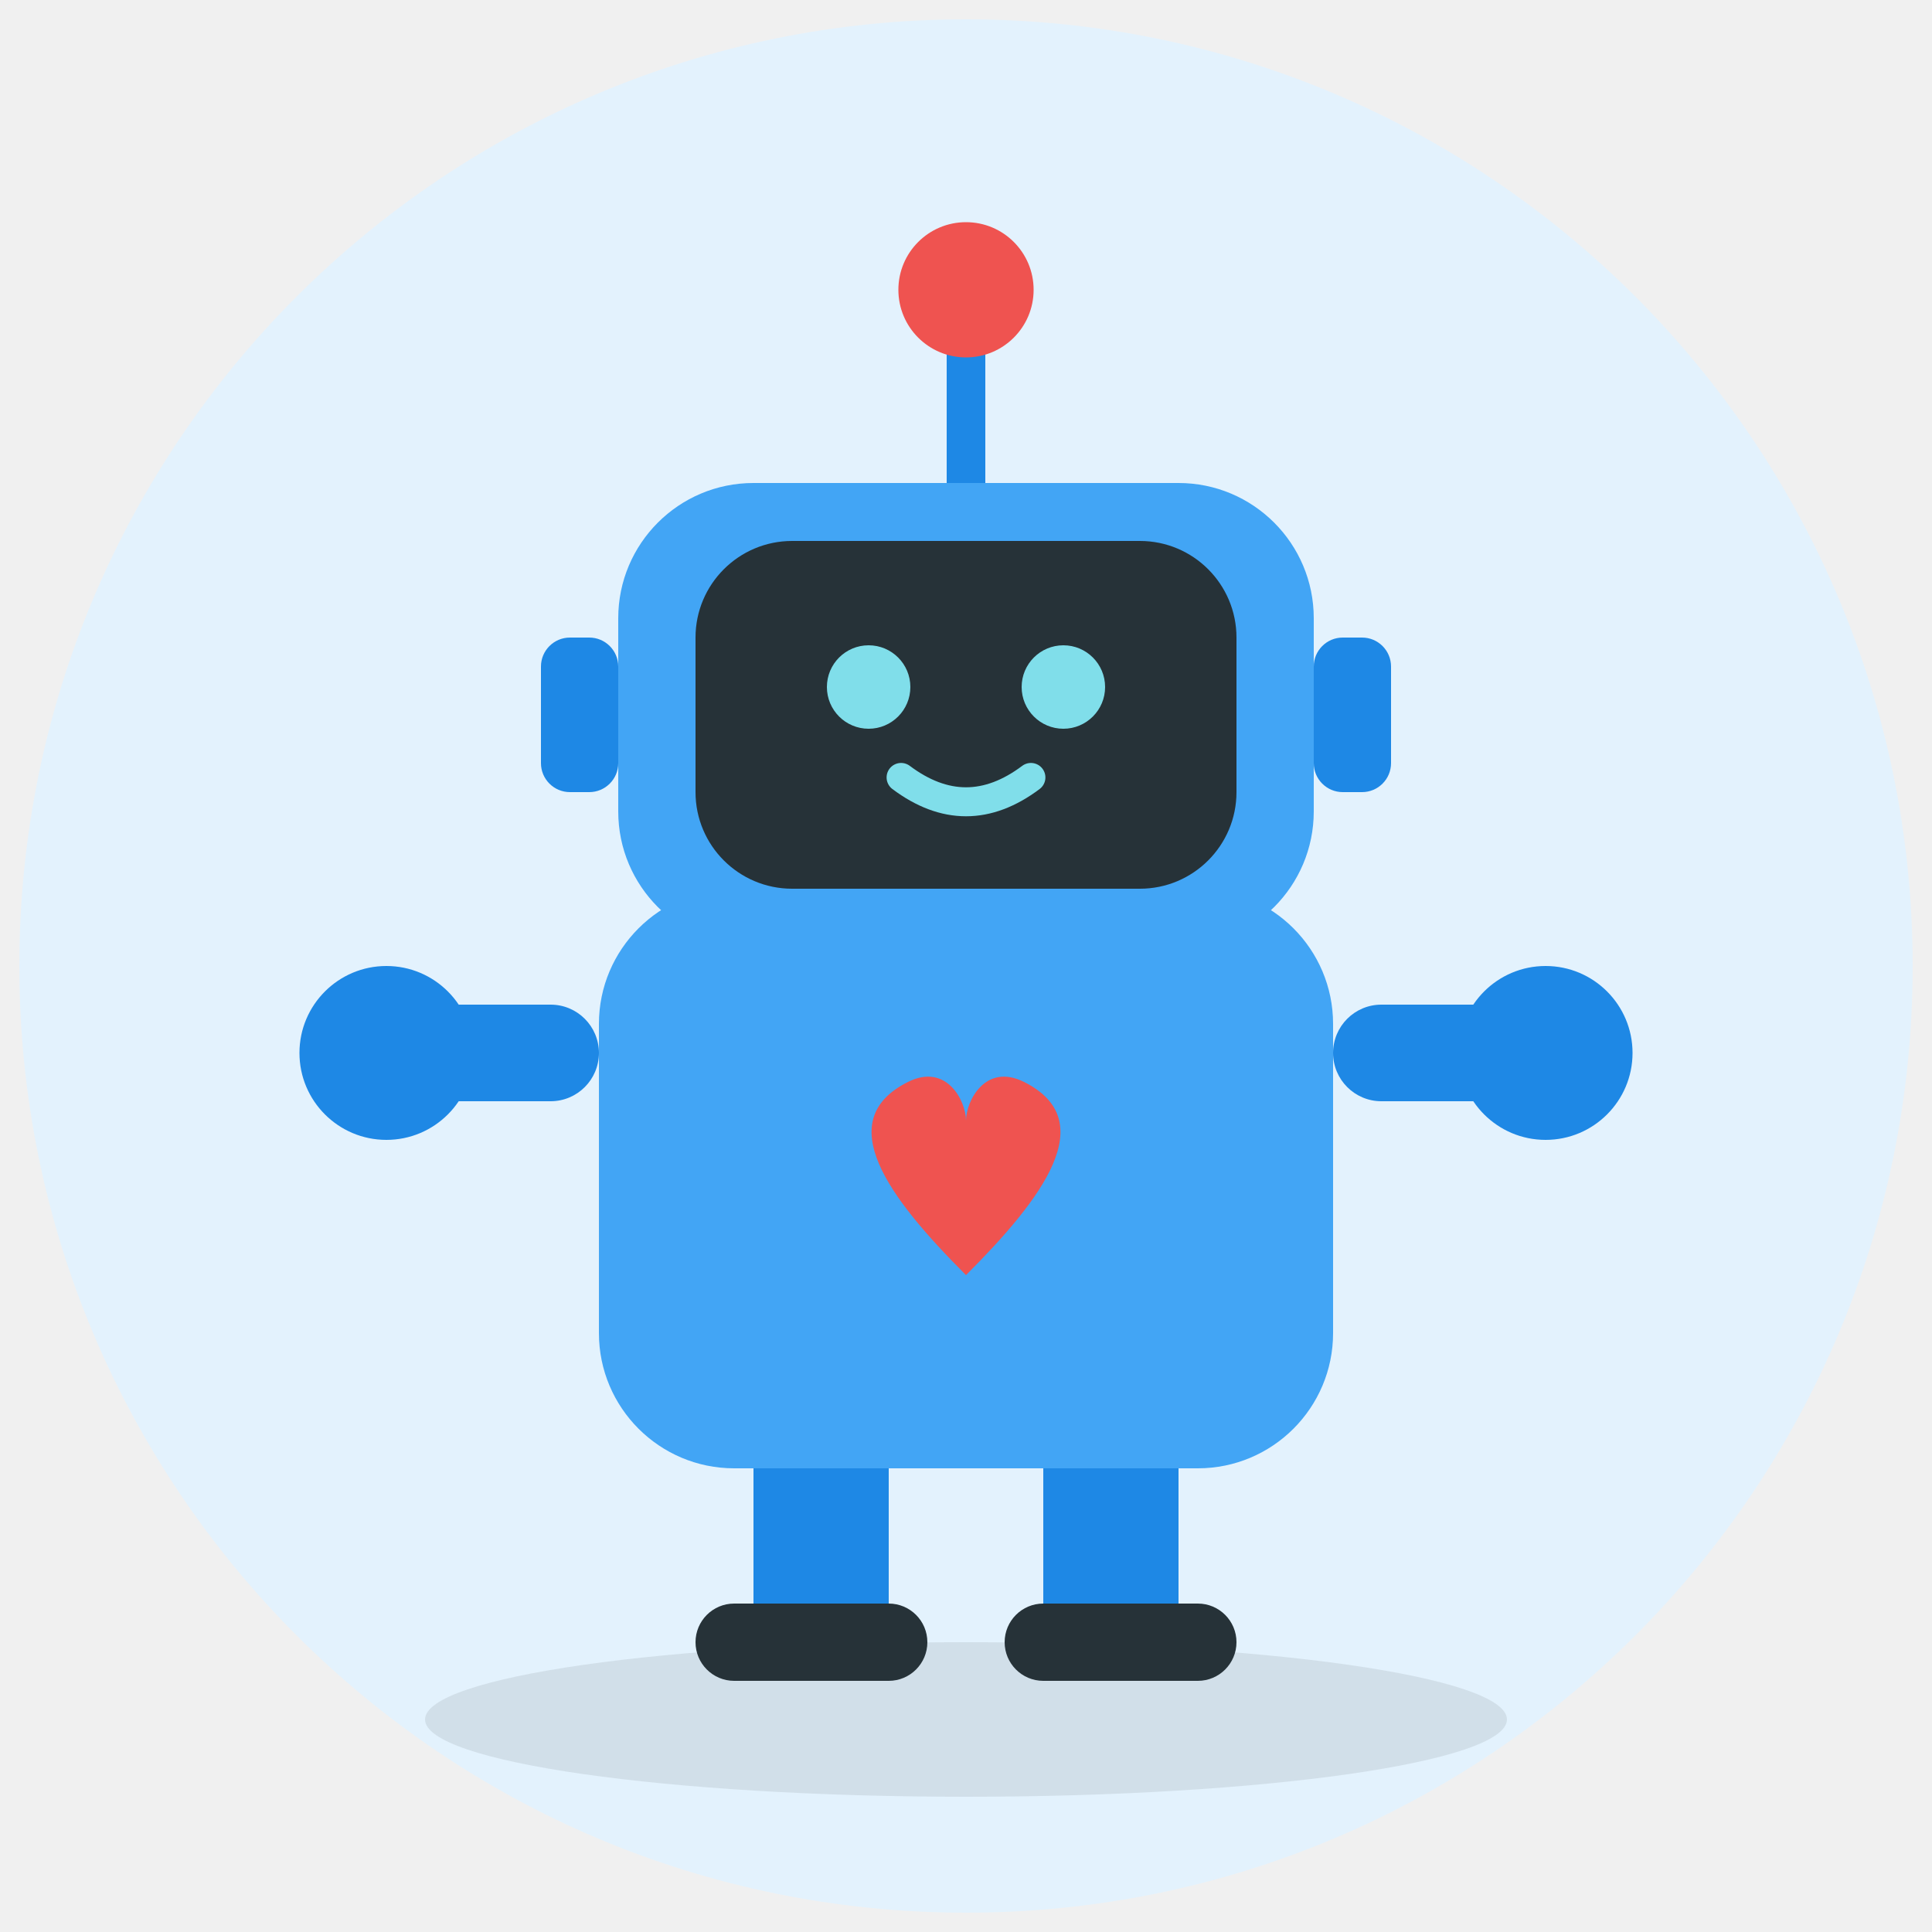
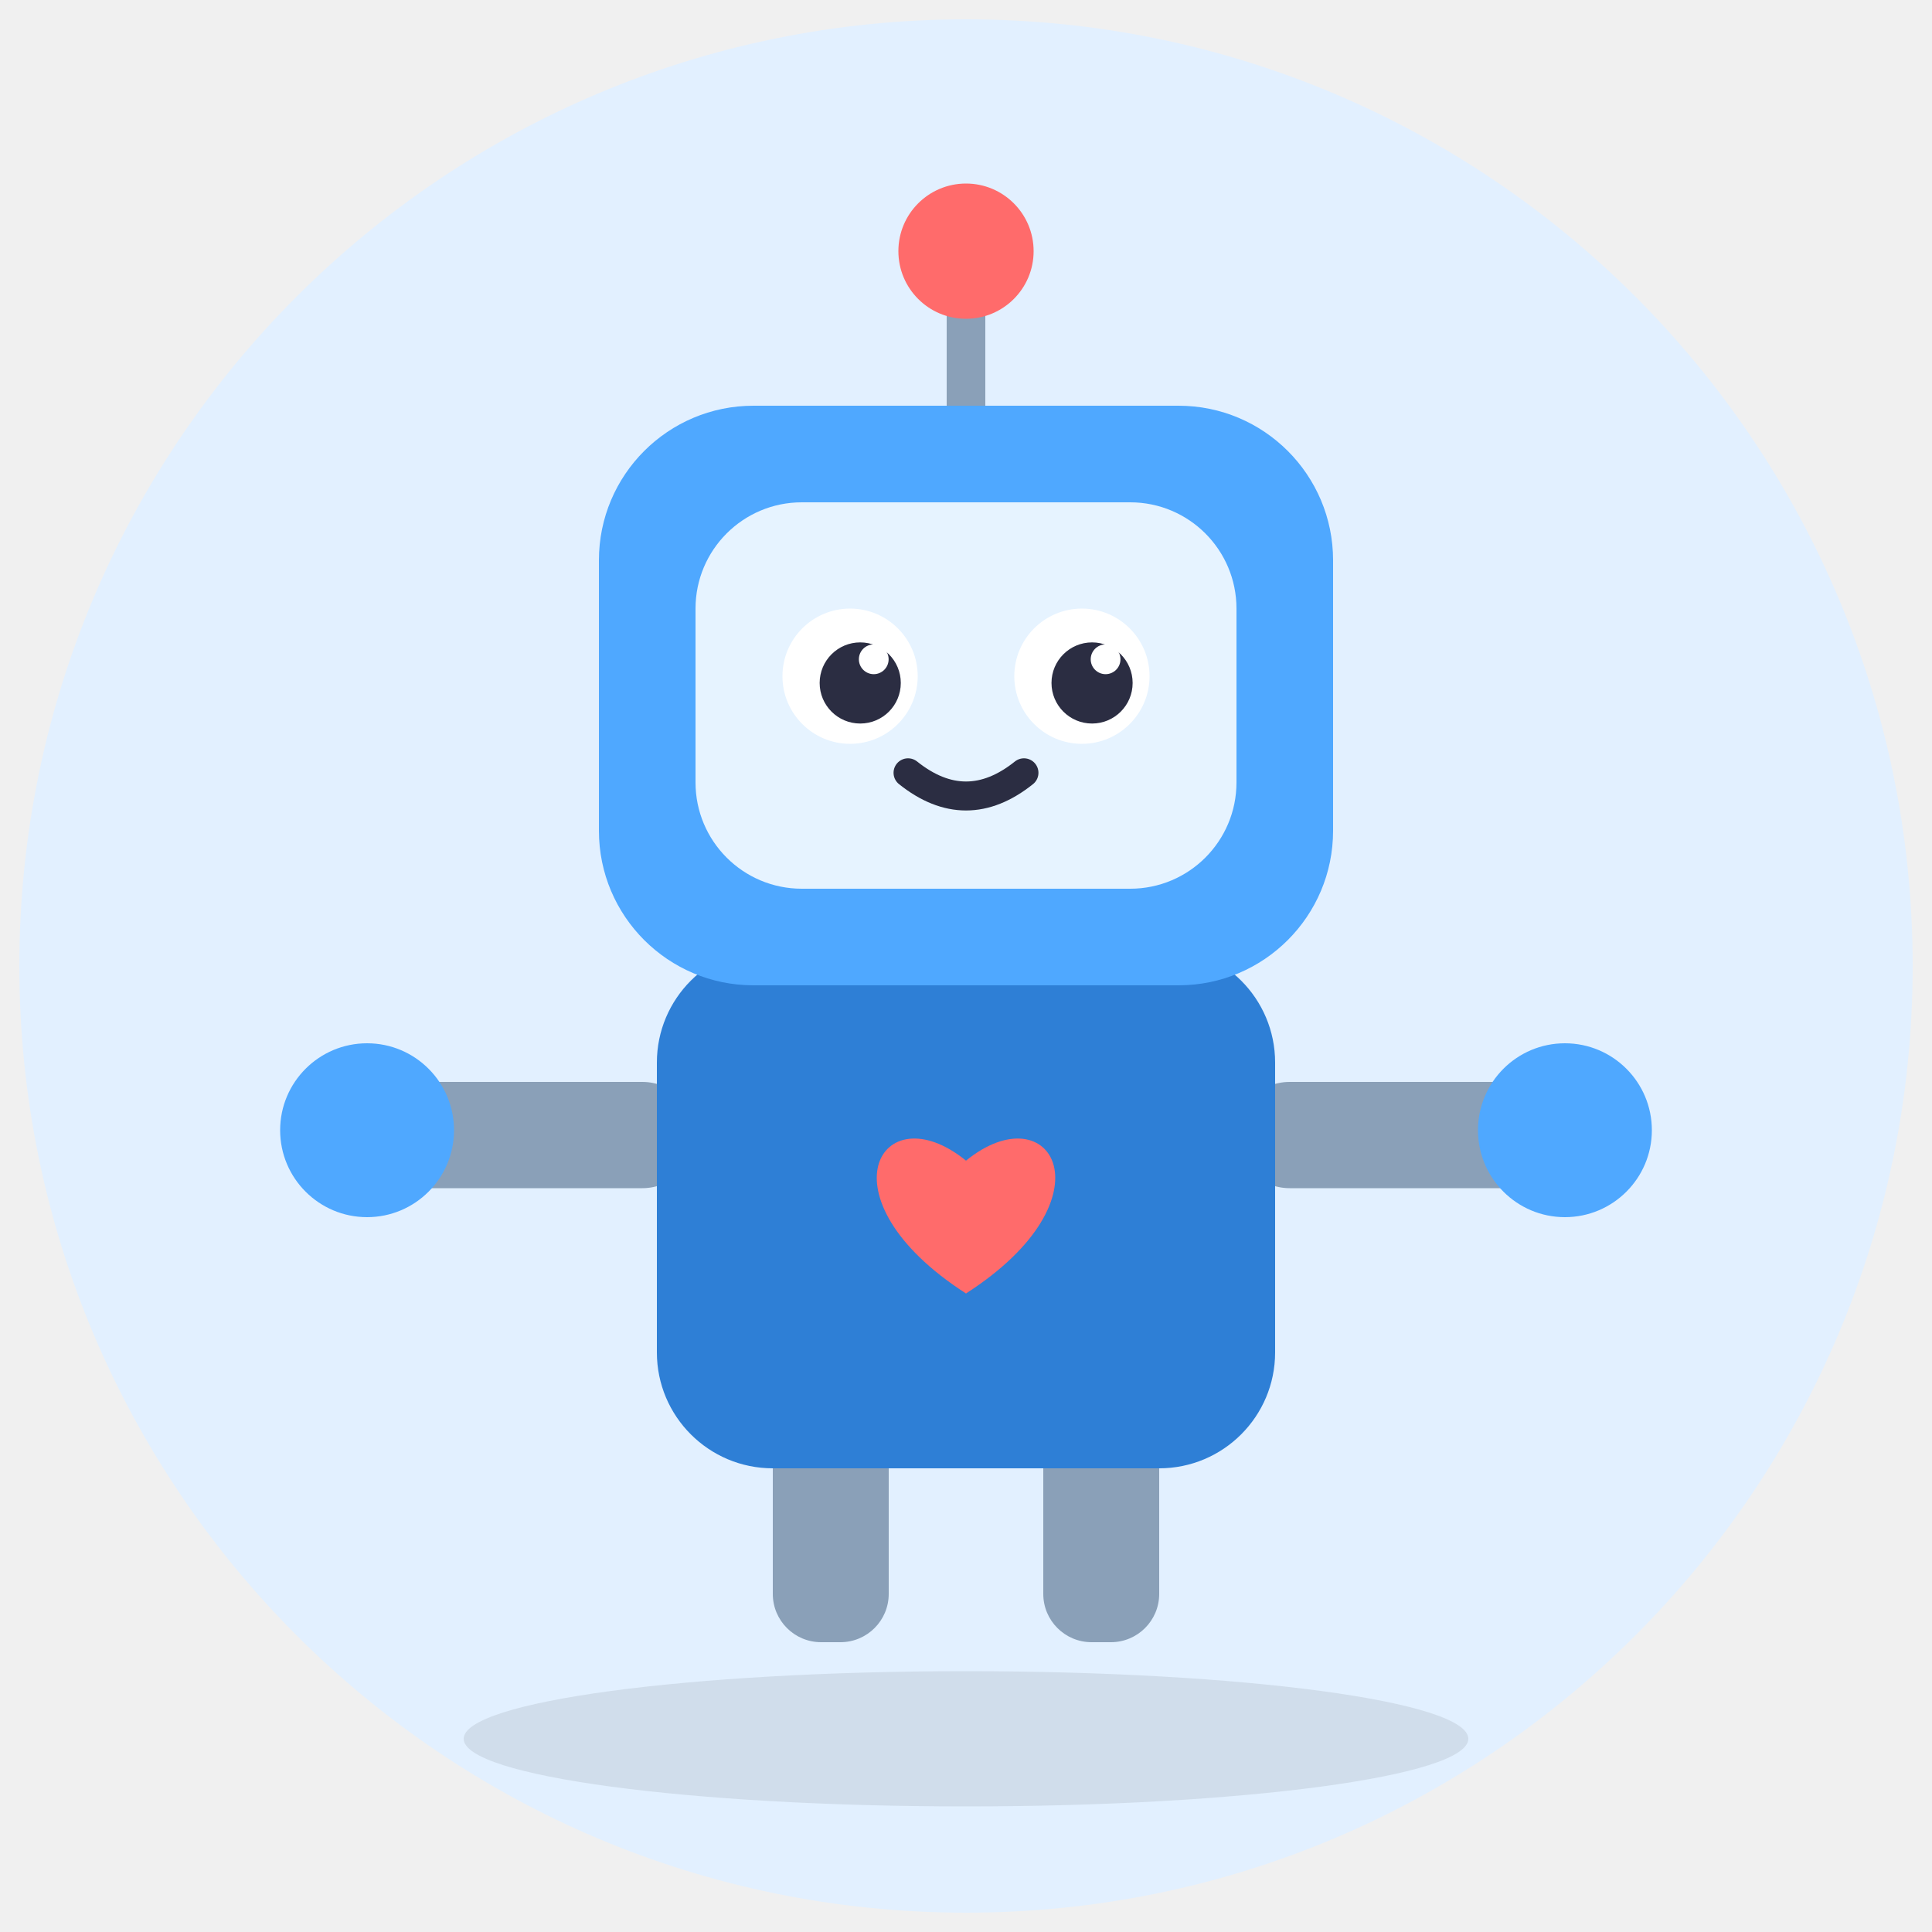
- <svg xmlns="http://www.w3.org/2000/svg" viewBox="0 0 200 200" role="img" aria-label="Robot: Yürüyen robot">
-   <circle cx="100" cy="100" r="98" fill="#e3f2fd" />
-   <ellipse cx="100" cy="178" rx="56" ry="8" fill="#000" opacity=".08" />
-   <rect x="78" y="146" width="14" height="24" rx="4" fill="#1e88e5" />
-   <rect x="108" y="146" width="14" height="24" rx="4" fill="#1e88e5" />
-   <rect x="72" y="166" width="24" height="8" rx="4" fill="#263238" />
-   <rect x="104" y="166" width="24" height="8" rx="4" fill="#263238" />
-   <rect x="42" y="104" width="20" height="10" rx="5" fill="#1e88e5" />
-   <circle cx="40" cy="109" r="9" fill="#1e88e5" />
-   <rect x="138" y="104" width="20" height="10" rx="5" fill="#1e88e5" />
-   <circle cx="160" cy="109" r="9" fill="#1e88e5" />
-   <rect x="62" y="92" width="76" height="60" rx="14" fill="#42a5f5" />
-   <path d="M100 132 C92 124 86 116 94 112 C98 110 100 114 100 116 C100 114 102 110 106 112 C114 116 108 124 100 132Z" fill="#ef5350" />
-   <rect x="98" y="30" width="4" height="22" fill="#1e88e5" />
-   <circle cx="100" cy="30" r="7" fill="#ef5350" />
-   <rect x="64" y="50" width="72" height="48" rx="14" fill="#42a5f5" />
-   <rect x="72" y="56" width="56" height="36" rx="10" fill="#263238" />
-   <circle cx="89.92" cy="71.12" r="4.32" fill="#80deea" />
-   <circle cx="110.08" cy="71.12" r="4.32" fill="#80deea" />
-   <path d="M93.28 80.48 Q100 85.52 106.72 80.48" fill="none" stroke="#80deea" stroke-width="3" stroke-linecap="round" />
-   <rect x="56" y="66" width="8" height="16" rx="3" fill="#1e88e5" />
-   <rect x="136" y="66" width="8" height="16" rx="3" fill="#1e88e5" />
+ <svg xmlns="http://www.w3.org/2000/svg" viewBox="0 0 200 200" role="img" aria-label="Robot: Kalpli robot">
+   <circle cx="100" cy="100" r="98" fill="#e2f0ff" />
+   <ellipse cx="100" cy="180" rx="52" ry="7" fill="#000" opacity=".08" />
+   <rect x="80" y="146" width="12" height="24" rx="5" fill="#8aa0b8" />
+   <rect x="108" y="146" width="12" height="24" rx="5" fill="#8aa0b8" />
+   <rect x="38" y="112" width="34" height="11" rx="5.5" fill="#8aa0b8" />
+   <rect x="128" y="112" width="34" height="11" rx="5.5" fill="#8aa0b8" />
+   <circle cx="38" cy="117" r="9" fill="#4fa8ff" />
+   <circle cx="162" cy="117" r="9" fill="#4fa8ff" />
+   <rect x="68" y="98" width="64" height="54" rx="12" fill="#2e7fd6" />
+   <path d="M100 133.9 C84.6 124 91.2 113 100 120.15 C108.8 113 115.4 124 100 133.9Z" fill="#ff6b6b" />
+   <path d="M100 44 L100 30" stroke="#8aa0b8" stroke-width="4" />
+   <circle cx="100" cy="26" r="7" fill="#ff6b6b" />
+   <rect x="62" y="42" width="76" height="60" rx="16" fill="#4fa8ff" />
+   <rect x="72" y="52" width="56" height="40" rx="11" fill="#e6f3ff" />
+   <circle cx="88" cy="70" r="7" fill="#fff" />
+   <circle cx="89.05" cy="70.7" r="4.2" fill="#2b2d42" />
+   <circle cx="90.45" cy="68.25" r="1.54" fill="#fff" />
+   <circle cx="112" cy="70" r="7" fill="#fff" />
+   <circle cx="113.05" cy="70.7" r="4.2" fill="#2b2d42" />
+   <circle cx="114.45" cy="68.25" r="1.54" fill="#fff" />
+   <path d="M94 80 Q100 84.8 106 80" fill="none" stroke="#2b2d42" stroke-width="3" stroke-linecap="round" />
</svg>
